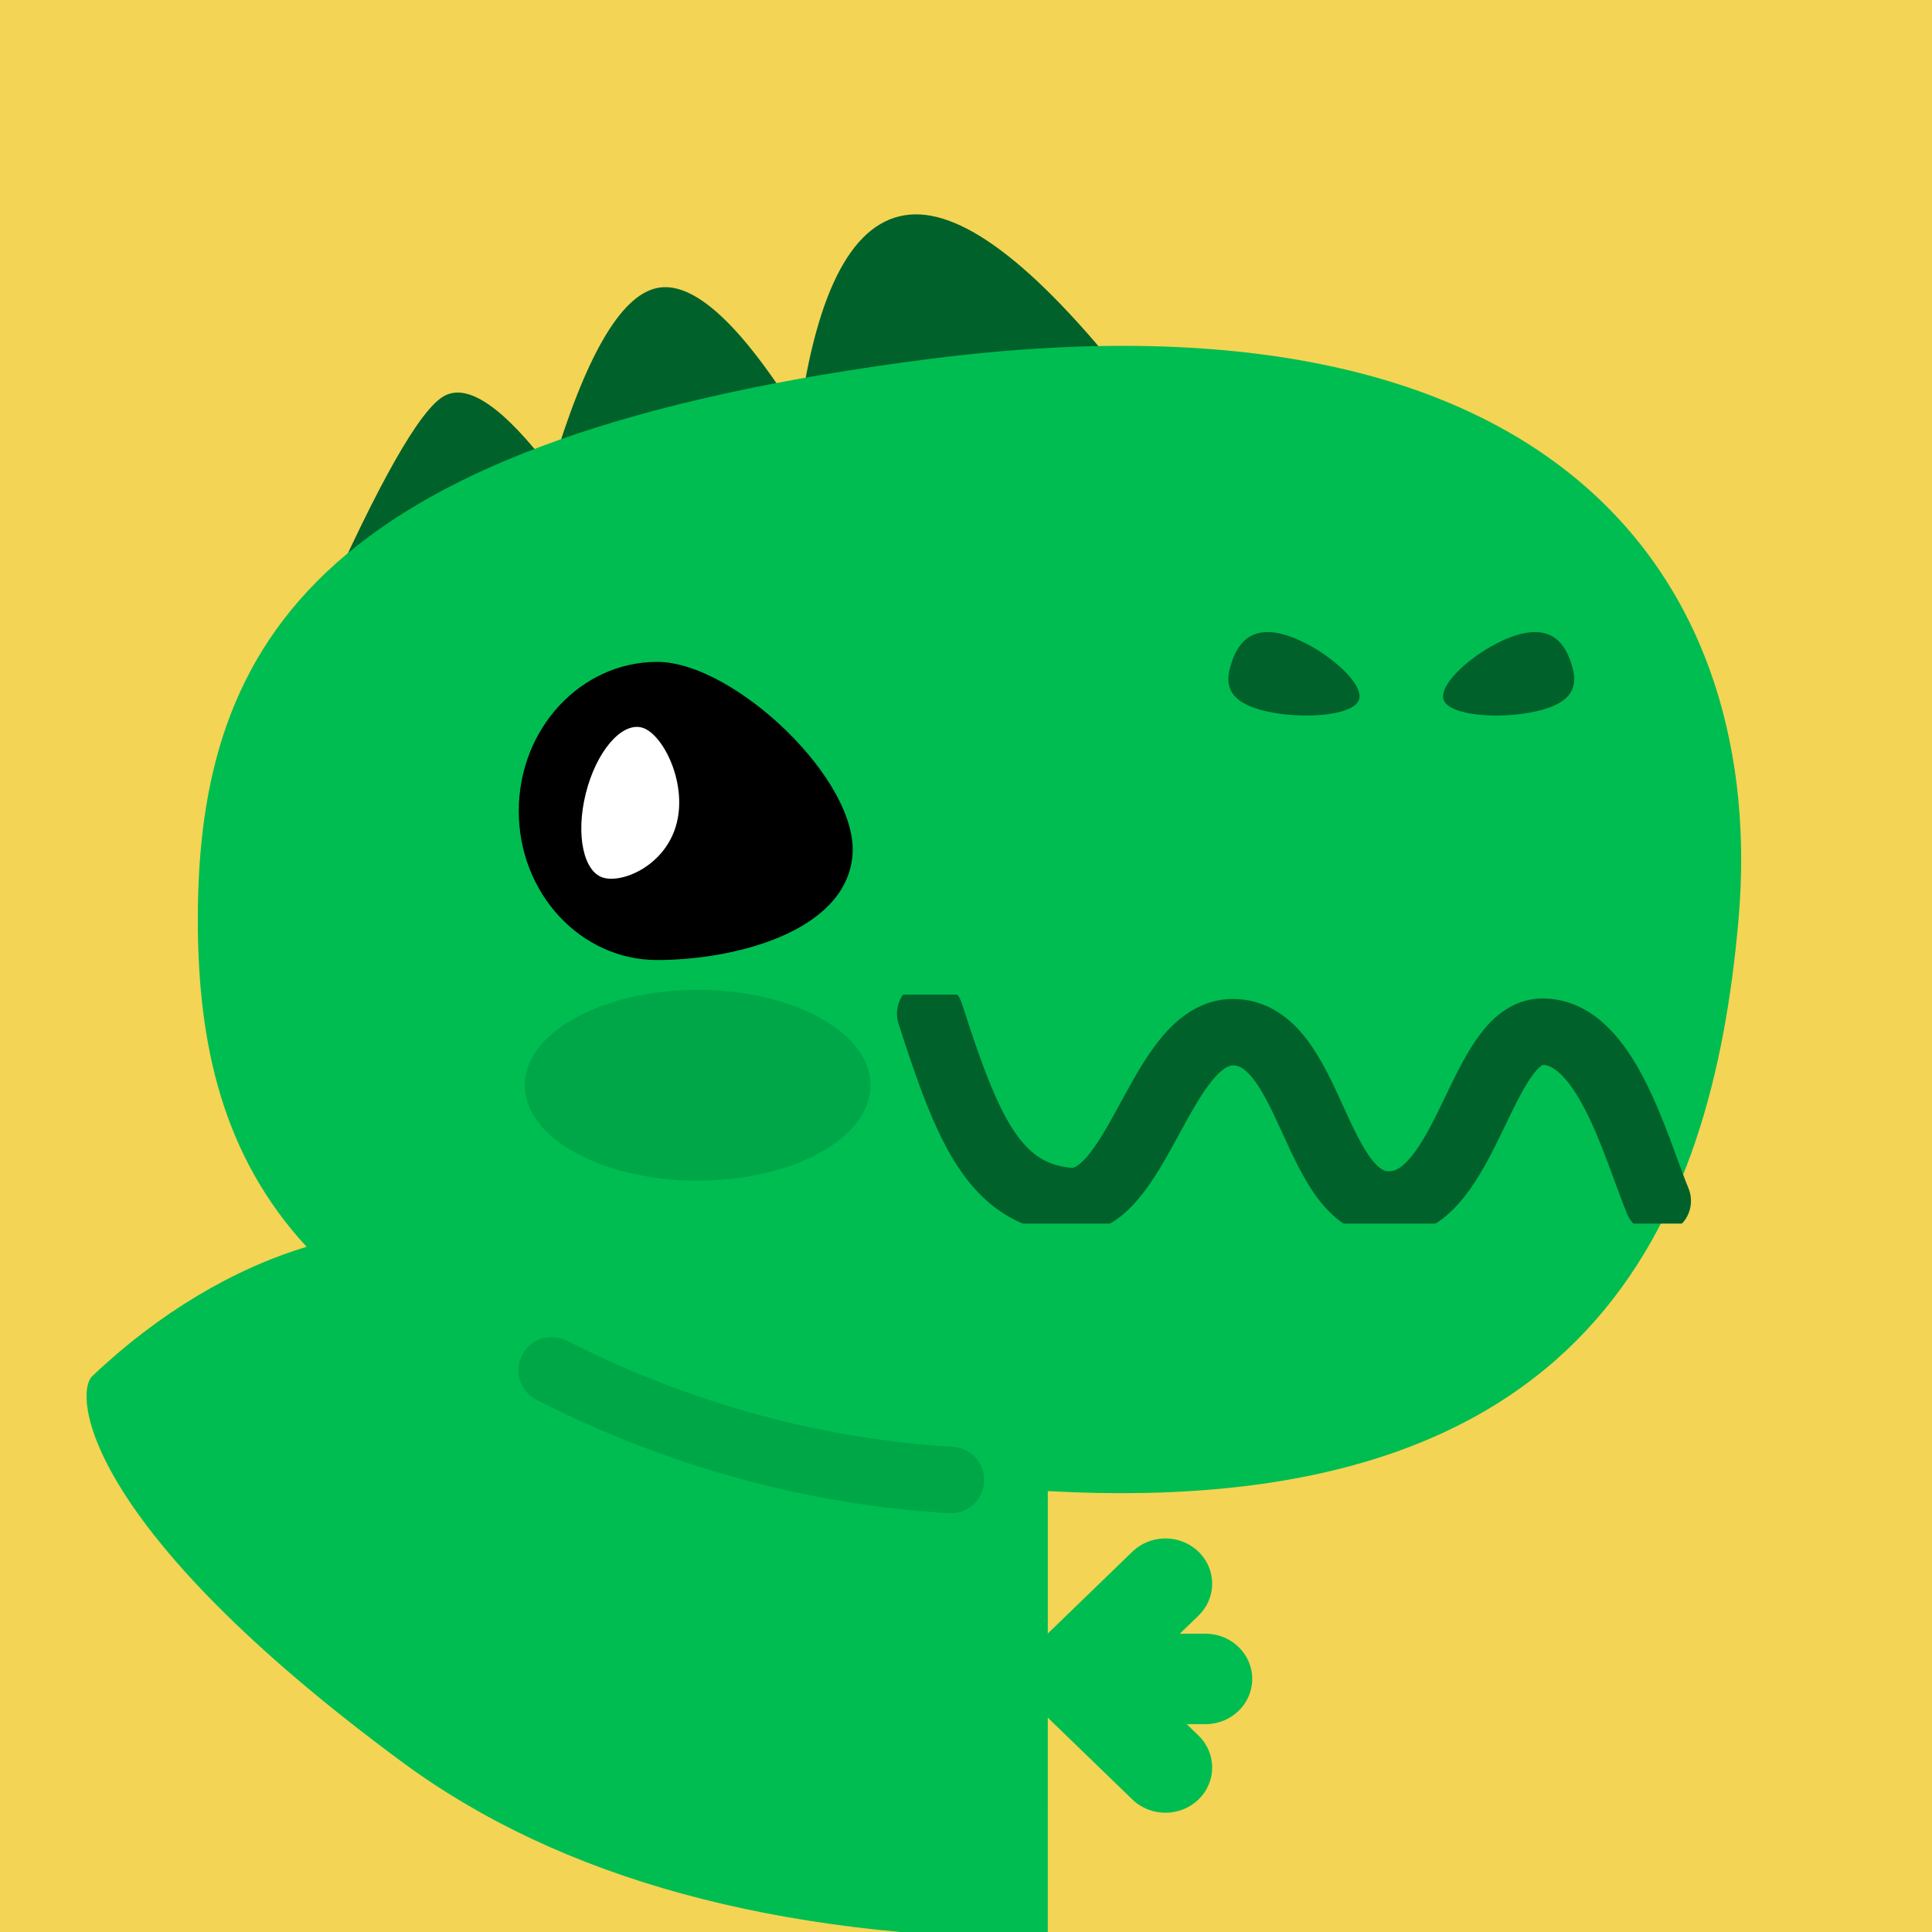
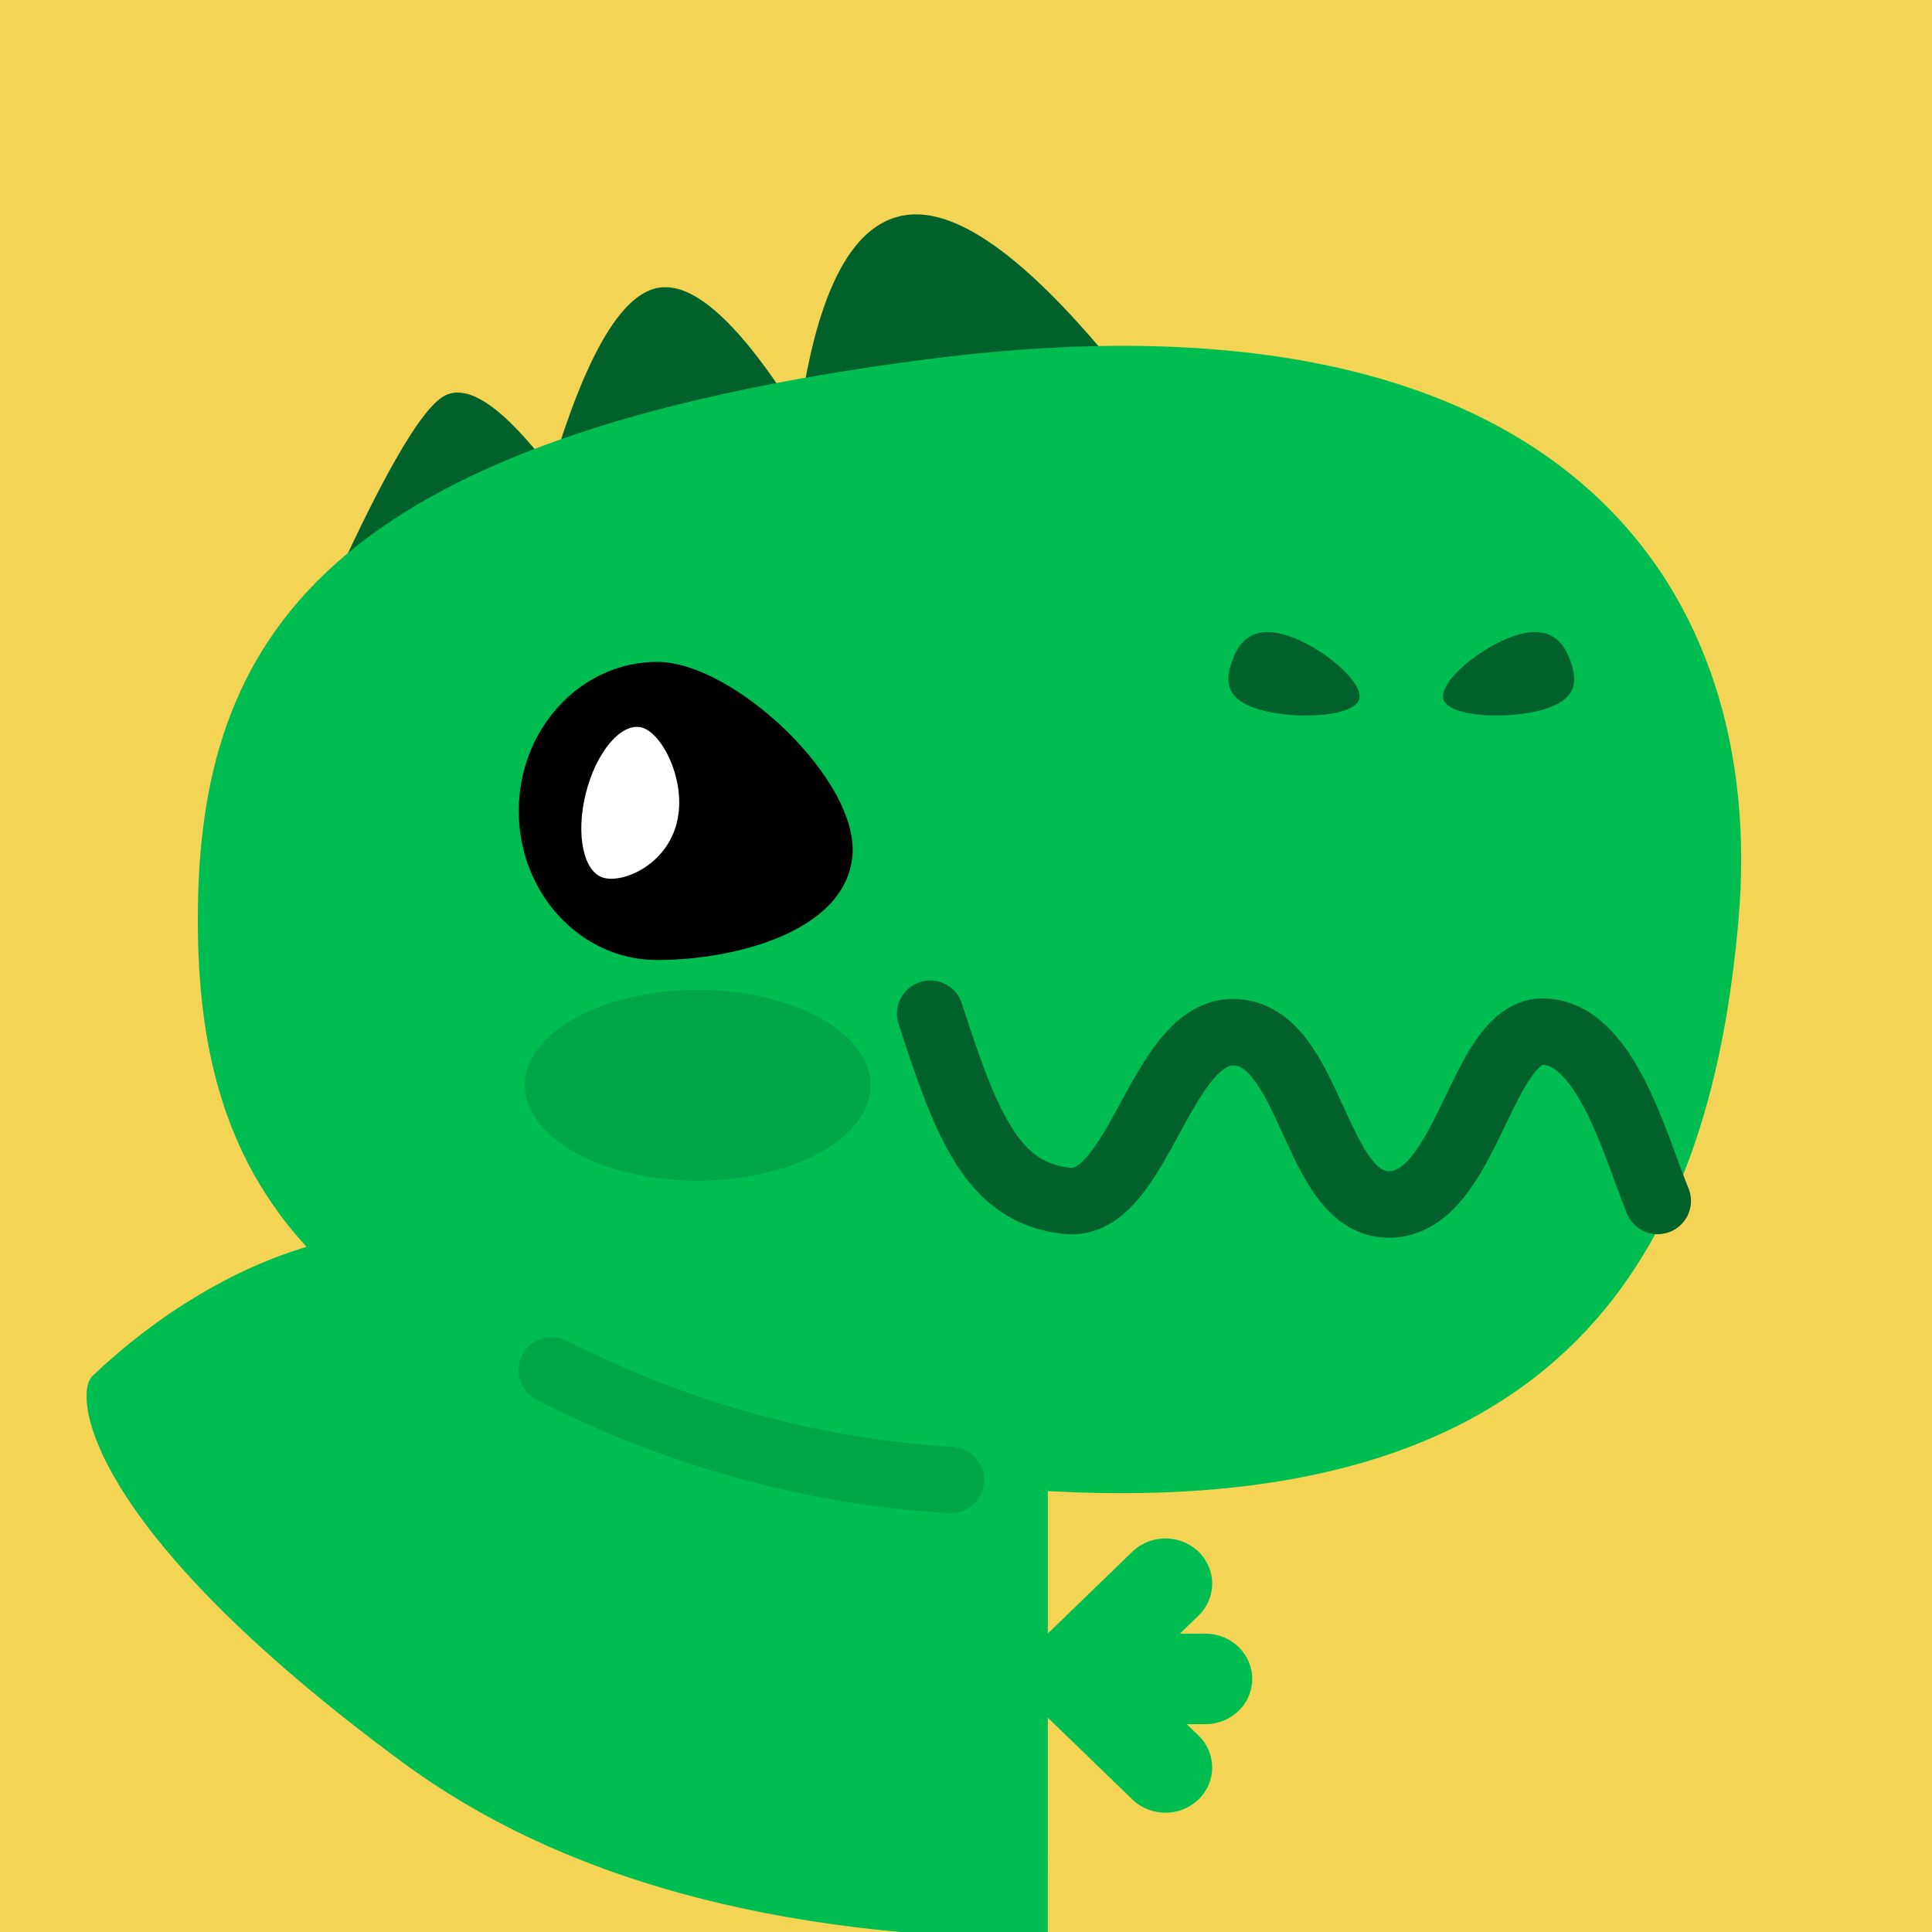
<svg xmlns="http://www.w3.org/2000/svg" xmlns:xlink="http://www.w3.org/1999/xlink" width="126px" height="126px" viewBox="0 0 126 126" version="1.1">
  <defs>
    <rect id="path-1" x="0" y="0" width="126" height="126" />
  </defs>
  <g id="Ava-162-Rexy" stroke="none" stroke-width="1" fill="none" fill-rule="evenodd">
-     <mask id="mask-2" fill="white">
-       <use xlink:href="#path-1" />
-     </mask>
    <use id="Oval" fill="#F4D454" xlink:href="#path-1" />
-     <path d="M20.937,39.929 C24.718,31.407 27.391,26.709 28.953,25.834 C30.516,24.958 32.852,26.57 35.963,30.669 C38.167,23.269 40.454,19.309 42.823,18.789 C45.191,18.269 48.29,21.094 52.12,27.263 C53.291,18.766 55.684,14.345 59.3,14 C62.917,13.655 67.909,17.6 74.278,25.834 L20.937,39.929 Z" id="Path-92" fill="#00622A" mask="url(#mask-2)" />
-     <path d="M113.382,59.969 C111.647,79.771 103.651,99.202 68.336,97.246 L68.334,126.445 C50.571,126.366 36.531,122.52 26.216,114.908 C5.362,99.518 4.807,90.9 6.018,89.748 C10.36,85.622 15.243,82.746 19.996,81.314 C14.556,75.415 12.901,68.205 12.901,59.968 C12.901,41.688 21.053,28.463 60.643,23.407 C102.52,18.06 115.237,38.803 113.382,59.969 Z" id="Path" fill="#00BD51" fill-rule="nonzero" mask="url(#mask-2)" />
-     <path d="M82.164,46.284 C84.463,46.942 88.26,46.77 88.634,45.624 C89.009,44.477 86.074,42.052 83.775,41.394 C81.477,40.737 80.685,42.096 80.31,43.242 C79.936,44.389 79.866,45.627 82.164,46.284 Z" id="Oval" fill="#00622A" fill-rule="nonzero" mask="url(#mask-2)" />
-     <path d="M96.164,46.284 C98.463,46.942 102.26,46.77 102.634,45.624 C103.009,44.477 100.074,42.052 97.775,41.394 C95.477,40.737 94.685,42.096 94.31,43.242 C93.936,44.389 93.866,45.627 96.164,46.284 Z" id="Oval-Copy-2" fill="#00622A" fill-rule="nonzero" mask="url(#mask-2)" transform="translate(98.38889, 43.94444) scale(-1, 1) translate(-98.38889, -43.94444) " />
-     <path d="M44.725,63.778 C50.094,63.779 54.446,59.738 54.444,54.752 C54.443,49.766 52.638,42.515 47.689,42.021 C42.74,41.528 34.999,49.761 35,54.747 C35.001,59.733 39.355,63.776 44.725,63.778 Z" id="Oval" fill="#000000" fill-rule="nonzero" mask="url(#mask-2)" transform="translate(44.72222, 52.88889) rotate(90) translate(-44.72222, -52.88889) " />
-     <path d="M40.6,57.556 C41.975,57.556 44.333,55.711 44.333,52.919 C44.333,50.127 41.975,47.444 40.6,47.444 C39.225,47.444 38.111,49.708 38.111,52.5 C38.111,55.292 39.225,57.556 40.6,57.556 Z" id="Oval-Copy-3" fill="#FFFFFF" fill-rule="nonzero" mask="url(#mask-2)" transform="translate(41.22222, 52.5) rotate(14) translate(-41.22222, -52.5) " />
-     <path d="M108.111,78.319 C106.659,74.798 104.722,67.285 100.607,67.285 C96.591,67.285 95.7,78.393 90.683,78.554 C85.665,78.715 85.599,67.355 80.43,67.318 C75.675,67.285 74.222,78.789 69.623,78.319 C64.813,77.828 63.087,73.624 60.667,66.111" id="Path-14" stroke="#00622A" stroke-width="4.339" stroke-linecap="round" mask="url(#mask-2)" />
-     <ellipse id="Oval" fill="#008539" fill-rule="nonzero" opacity="0.396" mask="url(#mask-2)" cx="45.5" cy="70.778" rx="11.278" ry="6.222" />
-     <path d="M35.778,95.667 C45.28,95.667 54.261,93.707 62.222,90.222" id="Path-Copy-3" stroke="#00A747" stroke-width="4.339" stroke-linecap="round" mask="url(#mask-2)" transform="translate(49, 92.94444) rotate(27) translate(-49, -92.94444) " />
-     <path d="M78.162,117.358 C79.353,116.206 79.353,114.339 78.162,113.187 L77.396,112.446 L78.618,112.446 C80.277,112.446 81.626,111.165 81.666,109.569 L81.667,109.496 C81.667,107.891 80.342,106.586 78.693,106.547 L78.618,106.546 L76.944,106.547 L78.162,105.369 C79.333,104.236 79.352,102.41 78.219,101.255 L78.162,101.197 C76.991,100.064 75.104,100.046 73.909,101.142 L73.85,101.197 L67.782,107.069 C67.154,107.676 66.857,108.482 66.892,109.278 C66.857,110.073 67.154,110.88 67.782,111.487 L73.85,117.358 C75.041,118.51 76.971,118.51 78.162,117.358 Z" id="Path" fill="#00BD51" fill-rule="nonzero" mask="url(#mask-2)" />
+     <path d="M20.937,39.929 C24.718,31.407 27.391,26.709 28.953,25.834 C30.516,24.958 32.852,26.57 35.963,30.669 C38.167,23.269 40.454,19.309 42.823,18.789 C45.191,18.269 48.29,21.094 52.12,27.263 C53.291,18.766 55.684,14.345 59.3,14 C62.917,13.655 67.909,17.6 74.278,25.834 L20.937,39.929 Z" id="Path-92" fill="#00622A" />
+     <path d="M113.382,59.969 C111.647,79.771 103.651,99.202 68.336,97.246 L68.334,126.445 C50.571,126.366 36.531,122.52 26.216,114.908 C5.362,99.518 4.807,90.9 6.018,89.748 C10.36,85.622 15.243,82.746 19.996,81.314 C14.556,75.415 12.901,68.205 12.901,59.968 C12.901,41.688 21.053,28.463 60.643,23.407 C102.52,18.06 115.237,38.803 113.382,59.969 Z" id="Path" fill="#00BD51" fill-rule="nonzero" />
+     <path d="M82.164,46.284 C84.463,46.942 88.26,46.77 88.634,45.624 C89.009,44.477 86.074,42.052 83.775,41.394 C81.477,40.737 80.685,42.096 80.31,43.242 C79.936,44.389 79.866,45.627 82.164,46.284 Z" id="Oval" fill="#00622A" fill-rule="nonzero" />
+     <path d="M96.164,46.284 C98.463,46.942 102.26,46.77 102.634,45.624 C103.009,44.477 100.074,42.052 97.775,41.394 C95.477,40.737 94.685,42.096 94.31,43.242 C93.936,44.389 93.866,45.627 96.164,46.284 Z" id="Oval-Copy-2" fill="#00622A" fill-rule="nonzero" transform="translate(98.38889, 43.94444) scale(-1, 1) translate(-98.38889, -43.94444) " />
+     <path d="M44.725,63.778 C50.094,63.779 54.446,59.738 54.444,54.752 C54.443,49.766 52.638,42.515 47.689,42.021 C42.74,41.528 34.999,49.761 35,54.747 C35.001,59.733 39.355,63.776 44.725,63.778 Z" id="Oval" fill="#000000" fill-rule="nonzero" transform="translate(44.72222, 52.88889) rotate(90) translate(-44.72222, -52.88889) " />
+     <path d="M40.6,57.556 C41.975,57.556 44.333,55.711 44.333,52.919 C44.333,50.127 41.975,47.444 40.6,47.444 C39.225,47.444 38.111,49.708 38.111,52.5 C38.111,55.292 39.225,57.556 40.6,57.556 Z" id="Oval-Copy-3" fill="#FFFFFF" fill-rule="nonzero" transform="translate(41.22222, 52.5) rotate(14) translate(-41.22222, -52.5) " />
+     <path d="M108.111,78.319 C106.659,74.798 104.722,67.285 100.607,67.285 C96.591,67.285 95.7,78.393 90.683,78.554 C85.665,78.715 85.599,67.355 80.43,67.318 C75.675,67.285 74.222,78.789 69.623,78.319 C64.813,77.828 63.087,73.624 60.667,66.111" id="Path-14" stroke="#00622A" stroke-width="4.339" stroke-linecap="round" />
+     <ellipse id="Oval" fill="#008539" fill-rule="nonzero" opacity="0.396" cx="45.5" cy="70.778" rx="11.278" ry="6.222" />
+     <path d="M35.778,95.667 C45.28,95.667 54.261,93.707 62.222,90.222" id="Path-Copy-3" stroke="#00A747" stroke-width="4.339" stroke-linecap="round" transform="translate(49, 92.94444) rotate(27) translate(-49, -92.94444) " />
+     <path d="M78.162,117.358 C79.353,116.206 79.353,114.339 78.162,113.187 L77.396,112.446 L78.618,112.446 C80.277,112.446 81.626,111.165 81.666,109.569 L81.667,109.496 C81.667,107.891 80.342,106.586 78.693,106.547 L78.618,106.546 L76.944,106.547 L78.162,105.369 C79.333,104.236 79.352,102.41 78.219,101.255 L78.162,101.197 C76.991,100.064 75.104,100.046 73.909,101.142 L73.85,101.197 L67.782,107.069 C67.154,107.676 66.857,108.482 66.892,109.278 C66.857,110.073 67.154,110.88 67.782,111.487 L73.85,117.358 C75.041,118.51 76.971,118.51 78.162,117.358 Z" id="Path" fill="#00BD51" fill-rule="nonzero" />
  </g>
</svg>
